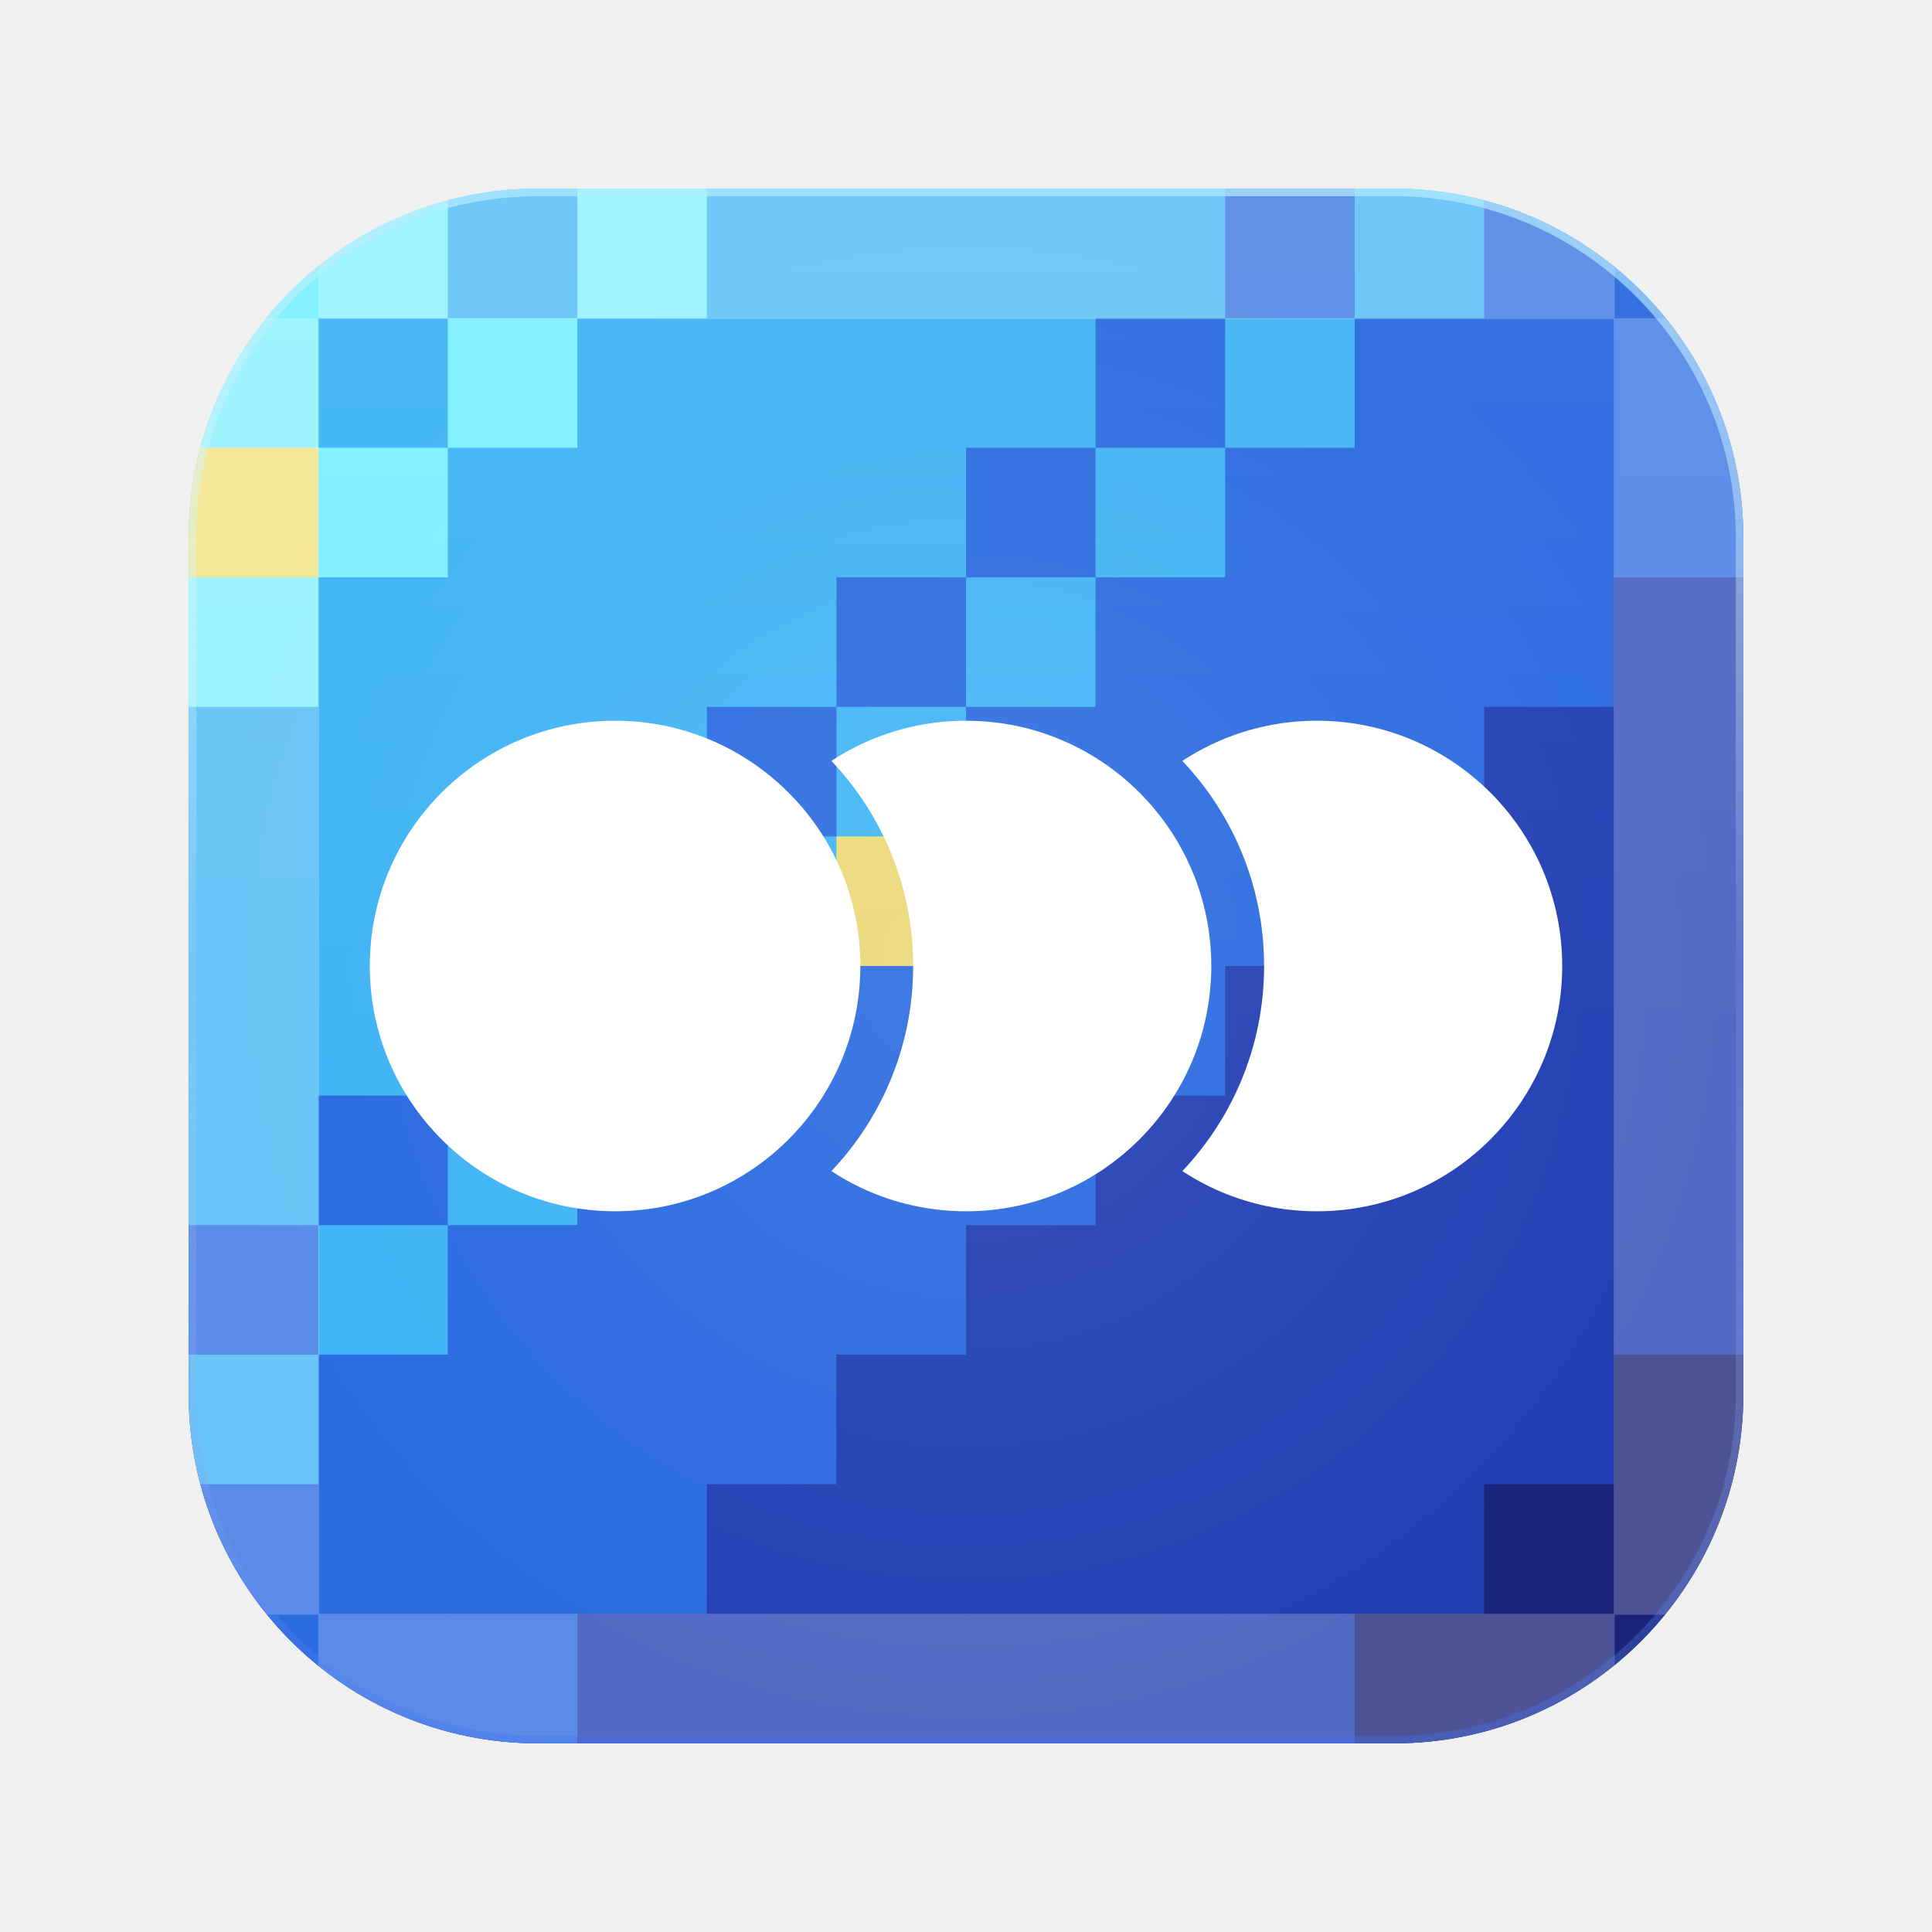
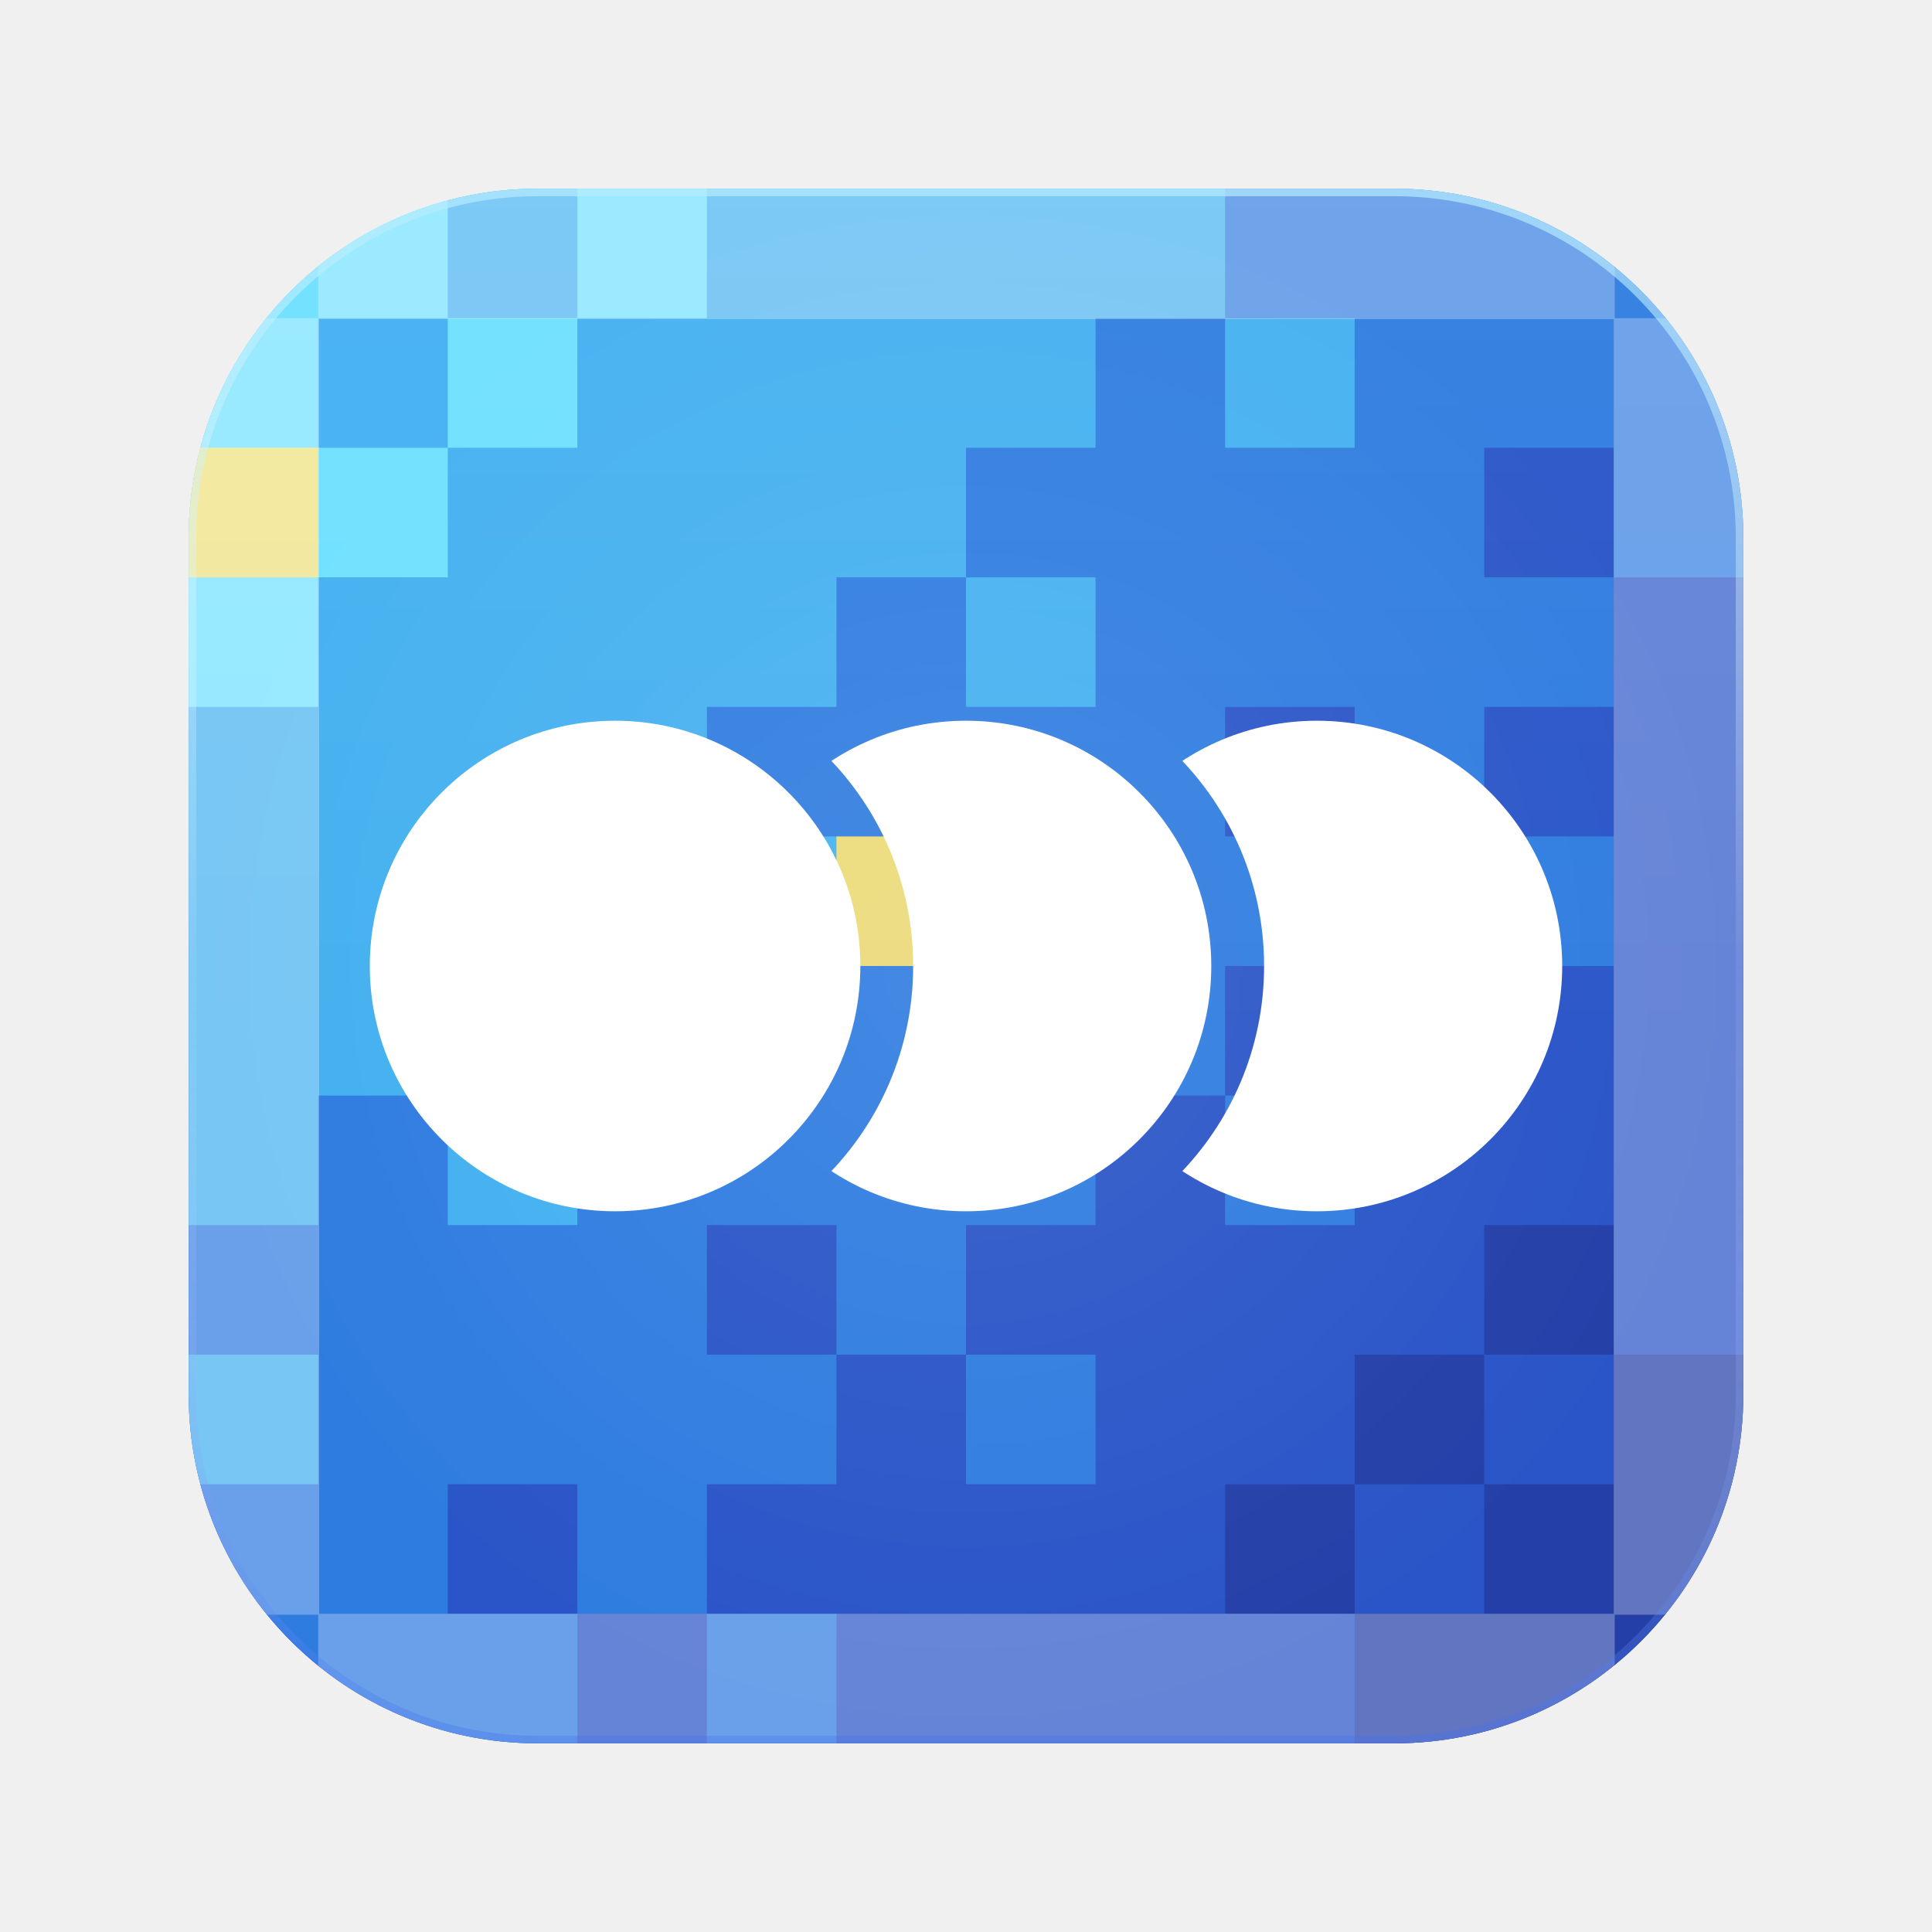
<svg xmlns="http://www.w3.org/2000/svg" width="1024" height="1024" viewBox="0 0 1024 1024">
  <defs>
    <linearGradient id="tile" x1="0" y1="100" x2="0" y2="924" gradientUnits="userSpaceOnUse">
-       <stop offset="0" stop-color="#7ff0ff" stop-opacity="1" />
-       <stop offset="0.5" stop-color="#2b6be0" stop-opacity="1" />
-       <stop offset="1" stop-color="#1a2478" stop-opacity="1" />
+       <stop offset="0" stop-color="#6ee0ff" stop-opacity="1" />
+       <stop offset="0.5" stop-color="#2f7ce0" stop-opacity="1" />
+       <stop offset="1" stop-color="#2440a8" stop-opacity="1" />
    </linearGradient>
    <linearGradient id="sheen" x1="0" y1="100" x2="0" y2="553.2" gradientUnits="userSpaceOnUse">
      <stop offset="0" stop-color="#ffffff" stop-opacity="0.05" />
      <stop offset="1" stop-color="#ffffff" stop-opacity="0" />
    </linearGradient>
    <linearGradient id="rim" x1="0" y1="100" x2="0" y2="924" gradientUnits="userSpaceOnUse">
      <stop offset="0" stop-color="#b4ecff" stop-opacity="0.7" />
      <stop offset="0.5" stop-color="#ffffff" stop-opacity="0.06" />
      <stop offset="1" stop-color="#3f6ff0" stop-opacity="0.34" />
    </linearGradient>
    <radialGradient id="bit-lift" cx="0.5" cy="0.5" r="0.5">
      <stop offset="0" stop-color="#ffffff" stop-opacity="0.1" />
      <stop offset="0.55" stop-color="#ffffff" stop-opacity="0.04" />
      <stop offset="1" stop-color="#ffffff" stop-opacity="0" />
    </radialGradient>
    <clipPath id="tile-clip">
      <rect x="100" y="100" width="824" height="824" rx="185" />
    </clipPath>
    <mask id="cut-0" maskUnits="userSpaceOnUse" x="0" y="0" width="1024" height="1024">
      <rect x="0" y="0" width="1024" height="1024" fill="#ffffff" />
      <circle cx="512" cy="512" r="158" fill="#000000" />
      <circle cx="326" cy="512" r="158" fill="#000000" />
    </mask>
    <mask id="cut-1" maskUnits="userSpaceOnUse" x="0" y="0" width="1024" height="1024">
      <rect x="0" y="0" width="1024" height="1024" fill="#ffffff" />
      <circle cx="326" cy="512" r="158" fill="#000000" />
    </mask>
    <mask id="cut-2" maskUnits="userSpaceOnUse" x="0" y="0" width="1024" height="1024">
      <rect x="0" y="0" width="1024" height="1024" fill="#ffffff" />
    </mask>
  </defs>
  <rect x="100" y="100" width="824" height="824" rx="185" fill="url(#tile)" />
  <g clip-path="url(#tile-clip)">
-     <rect x="100" y="100" width="69.17" height="69.17" fill="#7ff0ff" />
-     <rect x="168.67" y="100" width="69.17" height="69.17" fill="#7ff0ff" />
-     <rect x="237.33" y="100" width="69.17" height="69.17" fill="#3fb4f5" />
-     <rect x="306" y="100" width="69.17" height="69.17" fill="#7ff0ff" />
-     <rect x="374.67" y="100" width="69.17" height="69.17" fill="#3fb4f5" />
-     <rect x="443.33" y="100" width="69.17" height="69.17" fill="#3fb4f5" />
-     <rect x="512" y="100" width="69.17" height="69.17" fill="#3fb4f5" />
-     <rect x="580.67" y="100" width="69.17" height="69.17" fill="#3fb4f5" />
-     <rect x="649.33" y="100" width="69.17" height="69.17" fill="#2b6be0" />
-     <rect x="718" y="100" width="69.17" height="69.17" fill="#3fb4f5" />
-     <rect x="786.67" y="100" width="69.17" height="69.17" fill="#2b6be0" />
-     <rect x="855.33" y="100" width="69.17" height="69.17" fill="#2b6be0" />
-     <rect x="100" y="168.67" width="69.17" height="69.17" fill="#7ff0ff" />
-     <rect x="168.67" y="168.67" width="69.17" height="69.17" fill="#3fb4f5" />
-     <rect x="237.33" y="168.67" width="69.17" height="69.17" fill="#7ff0ff" />
-     <rect x="306" y="168.67" width="69.17" height="69.17" fill="#3fb4f5" />
-     <rect x="374.67" y="168.67" width="69.17" height="69.17" fill="#3fb4f5" />
-     <rect x="443.33" y="168.67" width="69.17" height="69.17" fill="#3fb4f5" />
-     <rect x="512" y="168.67" width="69.17" height="69.17" fill="#3fb4f5" />
-     <rect x="580.67" y="168.67" width="69.17" height="69.17" fill="#2b6be0" />
-     <rect x="649.33" y="168.67" width="69.17" height="69.17" fill="#3fb4f5" />
-     <rect x="718" y="168.67" width="69.17" height="69.17" fill="#2b6be0" />
-     <rect x="786.67" y="168.67" width="69.17" height="69.17" fill="#2b6be0" />
-     <rect x="855.33" y="168.67" width="69.17" height="69.17" fill="#2b6be0" />
+     <rect x="100" y="100" width="69.17" height="69.17" fill="#6ee0ff" />
+     <rect x="168.67" y="100" width="69.17" height="69.17" fill="#6ee0ff" />
+     <rect x="237.33" y="100" width="69.17" height="69.17" fill="#43b0f0" />
+     <rect x="306" y="100" width="69.17" height="69.17" fill="#6ee0ff" />
+     <rect x="374.67" y="100" width="69.17" height="69.17" fill="#43b0f0" />
+     <rect x="443.33" y="100" width="69.17" height="69.17" fill="#43b0f0" />
+     <rect x="512" y="100" width="69.17" height="69.17" fill="#43b0f0" />
+     <rect x="580.67" y="100" width="69.17" height="69.17" fill="#43b0f0" />
+     <rect x="649.33" y="100" width="69.17" height="69.17" fill="#2f7ce0" />
+     <rect x="718" y="100" width="69.17" height="69.17" fill="#2f7ce0" />
+     <rect x="786.67" y="100" width="69.17" height="69.17" fill="#2f7ce0" />
+     <rect x="855.33" y="100" width="69.17" height="69.17" fill="#2f7ce0" />
+     <rect x="100" y="168.67" width="69.17" height="69.17" fill="#6ee0ff" />
+     <rect x="168.67" y="168.67" width="69.17" height="69.17" fill="#43b0f0" />
+     <rect x="237.33" y="168.67" width="69.17" height="69.17" fill="#6ee0ff" />
+     <rect x="306" y="168.67" width="69.17" height="69.17" fill="#43b0f0" />
+     <rect x="374.67" y="168.67" width="69.17" height="69.17" fill="#43b0f0" />
+     <rect x="443.33" y="168.67" width="69.17" height="69.17" fill="#43b0f0" />
+     <rect x="512" y="168.67" width="69.17" height="69.17" fill="#43b0f0" />
+     <rect x="580.67" y="168.67" width="69.17" height="69.17" fill="#2f7ce0" />
+     <rect x="649.33" y="168.67" width="69.17" height="69.17" fill="#43b0f0" />
+     <rect x="718" y="168.67" width="69.17" height="69.17" fill="#2f7ce0" />
+     <rect x="786.67" y="168.67" width="69.17" height="69.17" fill="#2f7ce0" />
+     <rect x="855.33" y="168.67" width="69.17" height="69.17" fill="#2f7ce0" />
    <rect x="100" y="237.33" width="69.17" height="69.17" fill="#ffe36b" opacity="0.9" />
-     <rect x="168.67" y="237.33" width="69.17" height="69.17" fill="#7ff0ff" />
-     <rect x="237.33" y="237.33" width="69.17" height="69.17" fill="#3fb4f5" />
-     <rect x="306" y="237.33" width="69.17" height="69.17" fill="#3fb4f5" />
-     <rect x="374.67" y="237.33" width="69.17" height="69.17" fill="#3fb4f5" />
-     <rect x="443.33" y="237.33" width="69.17" height="69.17" fill="#3fb4f5" />
-     <rect x="512" y="237.33" width="69.17" height="69.17" fill="#2b6be0" />
-     <rect x="580.67" y="237.33" width="69.17" height="69.17" fill="#3fb4f5" />
-     <rect x="649.33" y="237.33" width="69.17" height="69.17" fill="#2b6be0" />
-     <rect x="718" y="237.33" width="69.17" height="69.17" fill="#2b6be0" />
-     <rect x="786.67" y="237.33" width="69.17" height="69.17" fill="#2b6be0" />
-     <rect x="855.33" y="237.33" width="69.17" height="69.17" fill="#2b6be0" />
-     <rect x="100" y="306" width="69.17" height="69.17" fill="#7ff0ff" />
-     <rect x="168.67" y="306" width="69.17" height="69.17" fill="#3fb4f5" />
-     <rect x="237.33" y="306" width="69.17" height="69.17" fill="#3fb4f5" />
-     <rect x="306" y="306" width="69.17" height="69.17" fill="#3fb4f5" />
-     <rect x="374.67" y="306" width="69.17" height="69.17" fill="#3fb4f5" />
-     <rect x="443.33" y="306" width="69.17" height="69.17" fill="#2b6be0" />
-     <rect x="512" y="306" width="69.17" height="69.17" fill="#3fb4f5" />
-     <rect x="580.67" y="306" width="69.17" height="69.17" fill="#2b6be0" />
-     <rect x="649.33" y="306" width="69.17" height="69.17" fill="#2b6be0" />
-     <rect x="718" y="306" width="69.17" height="69.17" fill="#2b6be0" />
-     <rect x="786.67" y="306" width="69.17" height="69.17" fill="#2b6be0" />
-     <rect x="855.33" y="306" width="69.17" height="69.17" fill="#2340b4" />
-     <rect x="100" y="374.67" width="69.17" height="69.17" fill="#3fb4f5" />
-     <rect x="168.67" y="374.67" width="69.17" height="69.17" fill="#3fb4f5" />
-     <rect x="237.33" y="374.67" width="69.17" height="69.17" fill="#3fb4f5" />
-     <rect x="306" y="374.67" width="69.17" height="69.17" fill="#3fb4f5" />
-     <rect x="374.67" y="374.67" width="69.17" height="69.17" fill="#2b6be0" />
-     <rect x="443.33" y="374.67" width="69.17" height="69.17" fill="#3fb4f5" />
-     <rect x="512" y="374.67" width="69.17" height="69.17" fill="#2b6be0" />
-     <rect x="580.67" y="374.67" width="69.17" height="69.17" fill="#2b6be0" />
-     <rect x="649.33" y="374.67" width="69.17" height="69.17" fill="#2b6be0" />
-     <rect x="718" y="374.67" width="69.17" height="69.17" fill="#2b6be0" />
-     <rect x="786.67" y="374.67" width="69.17" height="69.17" fill="#2340b4" />
-     <rect x="855.33" y="374.67" width="69.17" height="69.17" fill="#2340b4" />
-     <rect x="100" y="443.33" width="69.17" height="69.17" fill="#3fb4f5" />
-     <rect x="168.67" y="443.33" width="69.17" height="69.17" fill="#3fb4f5" />
-     <rect x="237.33" y="443.33" width="69.17" height="69.17" fill="#3fb4f5" />
-     <rect x="306" y="443.33" width="69.17" height="69.17" fill="#2b6be0" />
-     <rect x="374.67" y="443.33" width="69.17" height="69.17" fill="#3fb4f5" />
+     <rect x="168.67" y="237.33" width="69.17" height="69.17" fill="#6ee0ff" />
+     <rect x="237.33" y="237.33" width="69.17" height="69.17" fill="#43b0f0" />
+     <rect x="306" y="237.33" width="69.17" height="69.17" fill="#43b0f0" />
+     <rect x="374.67" y="237.33" width="69.17" height="69.17" fill="#43b0f0" />
+     <rect x="443.33" y="237.33" width="69.17" height="69.17" fill="#43b0f0" />
+     <rect x="512" y="237.33" width="69.17" height="69.17" fill="#2f7ce0" />
+     <rect x="580.67" y="237.33" width="69.17" height="69.17" fill="#2f7ce0" />
+     <rect x="649.33" y="237.33" width="69.17" height="69.17" fill="#2f7ce0" />
+     <rect x="718" y="237.33" width="69.17" height="69.17" fill="#2f7ce0" />
+     <rect x="786.67" y="237.33" width="69.17" height="69.17" fill="#2a55c8" />
+     <rect x="855.33" y="237.33" width="69.17" height="69.17" fill="#2f7ce0" />
+     <rect x="100" y="306" width="69.17" height="69.17" fill="#6ee0ff" />
+     <rect x="168.67" y="306" width="69.17" height="69.17" fill="#43b0f0" />
+     <rect x="237.33" y="306" width="69.17" height="69.17" fill="#43b0f0" />
+     <rect x="306" y="306" width="69.17" height="69.17" fill="#43b0f0" />
+     <rect x="374.67" y="306" width="69.17" height="69.17" fill="#43b0f0" />
+     <rect x="443.33" y="306" width="69.17" height="69.17" fill="#2f7ce0" />
+     <rect x="512" y="306" width="69.17" height="69.17" fill="#43b0f0" />
+     <rect x="580.67" y="306" width="69.17" height="69.17" fill="#2f7ce0" />
+     <rect x="649.33" y="306" width="69.17" height="69.17" fill="#2f7ce0" />
+     <rect x="718" y="306" width="69.17" height="69.17" fill="#2f7ce0" />
+     <rect x="786.67" y="306" width="69.17" height="69.17" fill="#2f7ce0" />
+     <rect x="855.33" y="306" width="69.17" height="69.17" fill="#2a55c8" />
+     <rect x="100" y="374.67" width="69.17" height="69.17" fill="#43b0f0" />
+     <rect x="168.67" y="374.67" width="69.17" height="69.17" fill="#43b0f0" />
+     <rect x="237.33" y="374.67" width="69.17" height="69.17" fill="#43b0f0" />
+     <rect x="306" y="374.67" width="69.17" height="69.17" fill="#43b0f0" />
+     <rect x="374.67" y="374.67" width="69.17" height="69.17" fill="#2f7ce0" />
+     <rect x="443.33" y="374.67" width="69.17" height="69.17" fill="#2f7ce0" />
+     <rect x="512" y="374.67" width="69.17" height="69.17" fill="#2f7ce0" />
+     <rect x="580.67" y="374.67" width="69.17" height="69.17" fill="#2f7ce0" />
+     <rect x="649.33" y="374.67" width="69.17" height="69.17" fill="#2a55c8" />
+     <rect x="718" y="374.67" width="69.17" height="69.17" fill="#2f7ce0" />
+     <rect x="786.67" y="374.67" width="69.17" height="69.17" fill="#2a55c8" />
+     <rect x="855.33" y="374.67" width="69.17" height="69.17" fill="#2a55c8" />
+     <rect x="100" y="443.33" width="69.17" height="69.17" fill="#43b0f0" />
+     <rect x="168.67" y="443.33" width="69.17" height="69.17" fill="#43b0f0" />
+     <rect x="237.33" y="443.33" width="69.17" height="69.17" fill="#43b0f0" />
+     <rect x="306" y="443.33" width="69.17" height="69.17" fill="#2f7ce0" />
+     <rect x="374.67" y="443.33" width="69.17" height="69.17" fill="#43b0f0" />
    <rect x="443.33" y="443.33" width="69.17" height="69.17" fill="#ffe36b" opacity="0.9" />
-     <rect x="512" y="443.33" width="69.17" height="69.17" fill="#2b6be0" />
-     <rect x="580.67" y="443.33" width="69.17" height="69.17" fill="#2b6be0" />
-     <rect x="649.33" y="443.33" width="69.17" height="69.17" fill="#2b6be0" />
-     <rect x="718" y="443.33" width="69.17" height="69.17" fill="#2340b4" />
-     <rect x="786.67" y="443.33" width="69.17" height="69.17" fill="#2340b4" />
-     <rect x="855.33" y="443.33" width="69.17" height="69.17" fill="#2340b4" />
-     <rect x="100" y="512" width="69.17" height="69.17" fill="#3fb4f5" />
-     <rect x="168.67" y="512" width="69.17" height="69.17" fill="#3fb4f5" />
-     <rect x="237.33" y="512" width="69.17" height="69.17" fill="#2b6be0" />
-     <rect x="306" y="512" width="69.17" height="69.17" fill="#3fb4f5" />
-     <rect x="374.67" y="512" width="69.17" height="69.17" fill="#2b6be0" />
-     <rect x="443.33" y="512" width="69.17" height="69.17" fill="#2b6be0" />
-     <rect x="512" y="512" width="69.17" height="69.17" fill="#2b6be0" />
-     <rect x="580.67" y="512" width="69.17" height="69.17" fill="#2b6be0" />
-     <rect x="649.33" y="512" width="69.17" height="69.17" fill="#2340b4" />
-     <rect x="718" y="512" width="69.17" height="69.17" fill="#2340b4" />
-     <rect x="786.67" y="512" width="69.17" height="69.17" fill="#2340b4" />
-     <rect x="855.33" y="512" width="69.17" height="69.17" fill="#2340b4" />
-     <rect x="100" y="580.67" width="69.17" height="69.17" fill="#3fb4f5" />
-     <rect x="168.67" y="580.67" width="69.17" height="69.17" fill="#2b6be0" />
-     <rect x="237.33" y="580.67" width="69.17" height="69.17" fill="#3fb4f5" />
-     <rect x="306" y="580.67" width="69.17" height="69.17" fill="#2b6be0" />
-     <rect x="374.67" y="580.67" width="69.17" height="69.17" fill="#2b6be0" />
-     <rect x="443.33" y="580.67" width="69.17" height="69.17" fill="#2b6be0" />
-     <rect x="512" y="580.67" width="69.17" height="69.17" fill="#2b6be0" />
-     <rect x="580.67" y="580.67" width="69.17" height="69.17" fill="#2340b4" />
-     <rect x="649.33" y="580.67" width="69.17" height="69.17" fill="#2340b4" />
-     <rect x="718" y="580.67" width="69.17" height="69.17" fill="#2340b4" />
-     <rect x="786.67" y="580.67" width="69.17" height="69.17" fill="#2340b4" />
-     <rect x="855.33" y="580.67" width="69.17" height="69.17" fill="#2340b4" />
-     <rect x="100" y="649.33" width="69.17" height="69.17" fill="#2b6be0" />
-     <rect x="168.67" y="649.33" width="69.17" height="69.17" fill="#3fb4f5" />
-     <rect x="237.33" y="649.33" width="69.17" height="69.17" fill="#2b6be0" />
-     <rect x="306" y="649.33" width="69.17" height="69.17" fill="#2b6be0" />
-     <rect x="374.67" y="649.33" width="69.17" height="69.17" fill="#2b6be0" />
-     <rect x="443.33" y="649.33" width="69.17" height="69.17" fill="#2b6be0" />
-     <rect x="512" y="649.33" width="69.17" height="69.17" fill="#2340b4" />
-     <rect x="580.67" y="649.33" width="69.17" height="69.17" fill="#2340b4" />
-     <rect x="649.33" y="649.33" width="69.17" height="69.17" fill="#2340b4" />
-     <rect x="718" y="649.33" width="69.17" height="69.17" fill="#2340b4" />
-     <rect x="786.67" y="649.33" width="69.17" height="69.17" fill="#2340b4" />
-     <rect x="855.33" y="649.33" width="69.17" height="69.17" fill="#2340b4" />
-     <rect x="100" y="718" width="69.17" height="69.17" fill="#3fb4f5" />
-     <rect x="168.67" y="718" width="69.17" height="69.17" fill="#2b6be0" />
-     <rect x="237.33" y="718" width="69.17" height="69.17" fill="#2b6be0" />
-     <rect x="306" y="718" width="69.17" height="69.17" fill="#2b6be0" />
-     <rect x="374.67" y="718" width="69.17" height="69.17" fill="#2b6be0" />
-     <rect x="443.33" y="718" width="69.17" height="69.17" fill="#2340b4" />
-     <rect x="512" y="718" width="69.17" height="69.17" fill="#2340b4" />
-     <rect x="580.67" y="718" width="69.17" height="69.17" fill="#2340b4" />
-     <rect x="649.33" y="718" width="69.17" height="69.17" fill="#2340b4" />
-     <rect x="718" y="718" width="69.17" height="69.17" fill="#2340b4" />
-     <rect x="786.67" y="718" width="69.17" height="69.17" fill="#2340b4" />
-     <rect x="855.33" y="718" width="69.17" height="69.17" fill="#1a2478" />
-     <rect x="100" y="786.67" width="69.17" height="69.17" fill="#2b6be0" />
-     <rect x="168.67" y="786.67" width="69.17" height="69.17" fill="#2b6be0" />
-     <rect x="237.33" y="786.67" width="69.17" height="69.17" fill="#2b6be0" />
-     <rect x="306" y="786.67" width="69.17" height="69.17" fill="#2b6be0" />
-     <rect x="374.67" y="786.67" width="69.17" height="69.17" fill="#2340b4" />
-     <rect x="443.33" y="786.67" width="69.17" height="69.17" fill="#2340b4" />
-     <rect x="512" y="786.67" width="69.17" height="69.17" fill="#2340b4" />
-     <rect x="580.67" y="786.67" width="69.17" height="69.17" fill="#2340b4" />
-     <rect x="649.33" y="786.67" width="69.17" height="69.17" fill="#2340b4" />
-     <rect x="718" y="786.67" width="69.17" height="69.17" fill="#2340b4" />
-     <rect x="786.67" y="786.67" width="69.17" height="69.17" fill="#1a2478" />
-     <rect x="855.33" y="786.67" width="69.17" height="69.17" fill="#1a2478" />
-     <rect x="100" y="855.33" width="69.17" height="69.17" fill="#2b6be0" />
-     <rect x="168.67" y="855.33" width="69.17" height="69.17" fill="#2b6be0" />
-     <rect x="237.33" y="855.33" width="69.17" height="69.17" fill="#2b6be0" />
-     <rect x="306" y="855.33" width="69.17" height="69.17" fill="#2340b4" />
-     <rect x="374.67" y="855.33" width="69.17" height="69.17" fill="#2340b4" />
-     <rect x="443.33" y="855.33" width="69.17" height="69.17" fill="#2340b4" />
-     <rect x="512" y="855.33" width="69.17" height="69.17" fill="#2340b4" />
-     <rect x="580.67" y="855.33" width="69.17" height="69.17" fill="#2340b4" />
-     <rect x="649.33" y="855.33" width="69.17" height="69.17" fill="#2340b4" />
-     <rect x="718" y="855.33" width="69.17" height="69.17" fill="#1a2478" />
-     <rect x="786.67" y="855.33" width="69.17" height="69.17" fill="#1a2478" />
-     <rect x="855.33" y="855.33" width="69.17" height="69.17" fill="#1a2478" />
+     <rect x="512" y="443.33" width="69.17" height="69.17" fill="#2f7ce0" />
+     <rect x="580.67" y="443.33" width="69.17" height="69.17" fill="#2f7ce0" />
+     <rect x="649.33" y="443.33" width="69.17" height="69.17" fill="#2f7ce0" />
+     <rect x="718" y="443.33" width="69.17" height="69.17" fill="#2a55c8" />
+     <rect x="786.67" y="443.33" width="69.17" height="69.17" fill="#2f7ce0" />
+     <rect x="855.33" y="443.33" width="69.17" height="69.17" fill="#2a55c8" />
+     <rect x="100" y="512" width="69.17" height="69.17" fill="#43b0f0" />
+     <rect x="168.67" y="512" width="69.17" height="69.17" fill="#43b0f0" />
+     <rect x="237.33" y="512" width="69.17" height="69.17" fill="#2f7ce0" />
+     <rect x="306" y="512" width="69.17" height="69.17" fill="#2f7ce0" />
+     <rect x="374.67" y="512" width="69.17" height="69.17" fill="#2f7ce0" />
+     <rect x="443.33" y="512" width="69.17" height="69.17" fill="#2f7ce0" />
+     <rect x="512" y="512" width="69.17" height="69.17" fill="#2a55c8" />
+     <rect x="580.67" y="512" width="69.17" height="69.17" fill="#2f7ce0" />
+     <rect x="649.33" y="512" width="69.17" height="69.17" fill="#2a55c8" />
+     <rect x="718" y="512" width="69.17" height="69.17" fill="#2a55c8" />
+     <rect x="786.67" y="512" width="69.17" height="69.17" fill="#2a55c8" />
+     <rect x="855.33" y="512" width="69.17" height="69.17" fill="#2a55c8" />
+     <rect x="100" y="580.67" width="69.17" height="69.17" fill="#43b0f0" />
+     <rect x="168.67" y="580.67" width="69.17" height="69.17" fill="#2f7ce0" />
+     <rect x="237.33" y="580.67" width="69.17" height="69.17" fill="#43b0f0" />
+     <rect x="306" y="580.67" width="69.17" height="69.17" fill="#2f7ce0" />
+     <rect x="374.67" y="580.67" width="69.17" height="69.17" fill="#2f7ce0" />
+     <rect x="443.33" y="580.67" width="69.17" height="69.17" fill="#2f7ce0" />
+     <rect x="512" y="580.67" width="69.17" height="69.17" fill="#2f7ce0" />
+     <rect x="580.67" y="580.67" width="69.17" height="69.17" fill="#2a55c8" />
+     <rect x="649.33" y="580.67" width="69.17" height="69.17" fill="#2f7ce0" />
+     <rect x="718" y="580.67" width="69.17" height="69.17" fill="#2a55c8" />
+     <rect x="786.67" y="580.67" width="69.17" height="69.17" fill="#2a55c8" />
+     <rect x="855.33" y="580.67" width="69.17" height="69.17" fill="#2a55c8" />
+     <rect x="100" y="649.33" width="69.17" height="69.17" fill="#2f7ce0" />
+     <rect x="168.67" y="649.33" width="69.17" height="69.17" fill="#2f7ce0" />
+     <rect x="237.33" y="649.33" width="69.17" height="69.17" fill="#2f7ce0" />
+     <rect x="306" y="649.33" width="69.17" height="69.17" fill="#2f7ce0" />
+     <rect x="374.67" y="649.33" width="69.17" height="69.17" fill="#2a55c8" />
+     <rect x="443.33" y="649.33" width="69.17" height="69.17" fill="#2f7ce0" />
+     <rect x="512" y="649.33" width="69.17" height="69.17" fill="#2a55c8" />
+     <rect x="580.67" y="649.33" width="69.17" height="69.17" fill="#2a55c8" />
+     <rect x="649.33" y="649.33" width="69.17" height="69.17" fill="#2a55c8" />
+     <rect x="718" y="649.33" width="69.17" height="69.17" fill="#2a55c8" />
+     <rect x="786.67" y="649.33" width="69.17" height="69.17" fill="#2440a8" />
+     <rect x="855.33" y="649.33" width="69.17" height="69.17" fill="#2a55c8" />
+     <rect x="100" y="718" width="69.17" height="69.17" fill="#43b0f0" />
+     <rect x="168.67" y="718" width="69.17" height="69.17" fill="#2f7ce0" />
+     <rect x="237.33" y="718" width="69.17" height="69.17" fill="#2f7ce0" />
+     <rect x="306" y="718" width="69.17" height="69.17" fill="#2f7ce0" />
+     <rect x="374.67" y="718" width="69.17" height="69.17" fill="#2f7ce0" />
+     <rect x="443.33" y="718" width="69.17" height="69.17" fill="#2a55c8" />
+     <rect x="512" y="718" width="69.17" height="69.17" fill="#2f7ce0" />
+     <rect x="580.67" y="718" width="69.17" height="69.17" fill="#2a55c8" />
+     <rect x="649.33" y="718" width="69.17" height="69.17" fill="#2a55c8" />
+     <rect x="718" y="718" width="69.17" height="69.17" fill="#2440a8" />
+     <rect x="786.67" y="718" width="69.17" height="69.17" fill="#2a55c8" />
+     <rect x="855.33" y="718" width="69.17" height="69.17" fill="#2440a8" />
+     <rect x="100" y="786.67" width="69.17" height="69.17" fill="#2f7ce0" />
+     <rect x="168.67" y="786.67" width="69.17" height="69.17" fill="#2f7ce0" />
+     <rect x="237.33" y="786.67" width="69.17" height="69.17" fill="#2a55c8" />
+     <rect x="306" y="786.67" width="69.17" height="69.17" fill="#2f7ce0" />
+     <rect x="374.67" y="786.67" width="69.17" height="69.17" fill="#2a55c8" />
+     <rect x="443.33" y="786.67" width="69.17" height="69.17" fill="#2a55c8" />
+     <rect x="512" y="786.67" width="69.17" height="69.17" fill="#2a55c8" />
+     <rect x="580.67" y="786.67" width="69.17" height="69.17" fill="#2a55c8" />
+     <rect x="649.33" y="786.67" width="69.17" height="69.17" fill="#2440a8" />
+     <rect x="718" y="786.67" width="69.17" height="69.17" fill="#2a55c8" />
+     <rect x="786.67" y="786.67" width="69.17" height="69.17" fill="#2440a8" />
+     <rect x="855.33" y="786.67" width="69.17" height="69.17" fill="#2440a8" />
+     <rect x="100" y="855.33" width="69.17" height="69.17" fill="#2f7ce0" />
+     <rect x="168.67" y="855.33" width="69.17" height="69.17" fill="#2f7ce0" />
+     <rect x="237.33" y="855.33" width="69.17" height="69.17" fill="#2f7ce0" />
+     <rect x="306" y="855.33" width="69.17" height="69.17" fill="#2a55c8" />
+     <rect x="374.67" y="855.33" width="69.17" height="69.17" fill="#2f7ce0" />
+     <rect x="443.33" y="855.33" width="69.17" height="69.17" fill="#2a55c8" />
+     <rect x="512" y="855.33" width="69.17" height="69.17" fill="#2a55c8" />
+     <rect x="580.67" y="855.33" width="69.17" height="69.17" fill="#2a55c8" />
+     <rect x="649.33" y="855.33" width="69.17" height="69.17" fill="#2a55c8" />
+     <rect x="718" y="855.33" width="69.17" height="69.17" fill="#2440a8" />
+     <rect x="786.67" y="855.33" width="69.17" height="69.17" fill="#2440a8" />
+     <rect x="855.33" y="855.33" width="69.17" height="69.17" fill="#2440a8" />
    <rect x="100" y="100" width="824" height="824" fill="url(#bit-lift)" />
-     <g fill="#ffffff" opacity="0.22">
+     <g fill="#ffffff" opacity="0.28">
      <rect x="168.67" y="100" width="69.17" height="69.17" />
      <rect x="237.33" y="100" width="69.17" height="69.17" />
      <rect x="306" y="100" width="69.17" height="69.17" />
      <rect x="374.67" y="100" width="69.17" height="69.17" />
      <rect x="443.33" y="100" width="69.17" height="69.17" />
      <rect x="512" y="100" width="69.17" height="69.17" />
      <rect x="580.67" y="100" width="69.17" height="69.17" />
      <rect x="649.33" y="100" width="69.17" height="69.17" />
      <rect x="718" y="100" width="69.17" height="69.17" />
      <rect x="786.67" y="100" width="69.17" height="69.17" />
      <rect x="100" y="168.67" width="69.17" height="69.17" />
      <rect x="855.33" y="168.67" width="69.17" height="69.17" />
      <rect x="100" y="237.33" width="69.17" height="69.17" />
      <rect x="855.33" y="237.33" width="69.17" height="69.17" />
      <rect x="100" y="306" width="69.17" height="69.17" />
      <rect x="855.33" y="306" width="69.17" height="69.17" />
      <rect x="100" y="374.67" width="69.17" height="69.17" />
      <rect x="855.33" y="374.67" width="69.17" height="69.17" />
      <rect x="100" y="443.33" width="69.17" height="69.17" />
      <rect x="855.33" y="443.33" width="69.17" height="69.17" />
      <rect x="100" y="512" width="69.17" height="69.17" />
      <rect x="855.33" y="512" width="69.17" height="69.17" />
      <rect x="100" y="580.67" width="69.17" height="69.17" />
      <rect x="855.33" y="580.67" width="69.17" height="69.17" />
      <rect x="100" y="649.33" width="69.17" height="69.17" />
      <rect x="855.33" y="649.33" width="69.17" height="69.17" />
      <rect x="100" y="718" width="69.17" height="69.17" />
      <rect x="855.33" y="718" width="69.17" height="69.17" />
      <rect x="100" y="786.67" width="69.17" height="69.17" />
      <rect x="855.33" y="786.67" width="69.17" height="69.17" />
      <rect x="168.67" y="855.33" width="69.17" height="69.17" />
      <rect x="237.33" y="855.33" width="69.17" height="69.17" />
      <rect x="306" y="855.33" width="69.17" height="69.17" />
      <rect x="374.67" y="855.33" width="69.17" height="69.17" />
      <rect x="443.33" y="855.33" width="69.17" height="69.17" />
      <rect x="512" y="855.33" width="69.17" height="69.17" />
      <rect x="580.67" y="855.33" width="69.17" height="69.17" />
      <rect x="649.33" y="855.33" width="69.17" height="69.17" />
      <rect x="718" y="855.33" width="69.17" height="69.17" />
      <rect x="786.67" y="855.33" width="69.17" height="69.17" />
    </g>
  </g>
  <rect x="100" y="100" width="824" height="824" rx="185" fill="url(#sheen)" />
  <rect x="102" y="102" width="820" height="820" rx="183" fill="none" stroke="url(#rim)" stroke-width="4" />
  <g fill="#ffffff">
    <circle cx="698" cy="512" r="130" mask="url(#cut-0)" />
    <circle cx="512" cy="512" r="130" mask="url(#cut-1)" />
    <circle cx="326" cy="512" r="130" mask="url(#cut-2)" />
  </g>
</svg>
